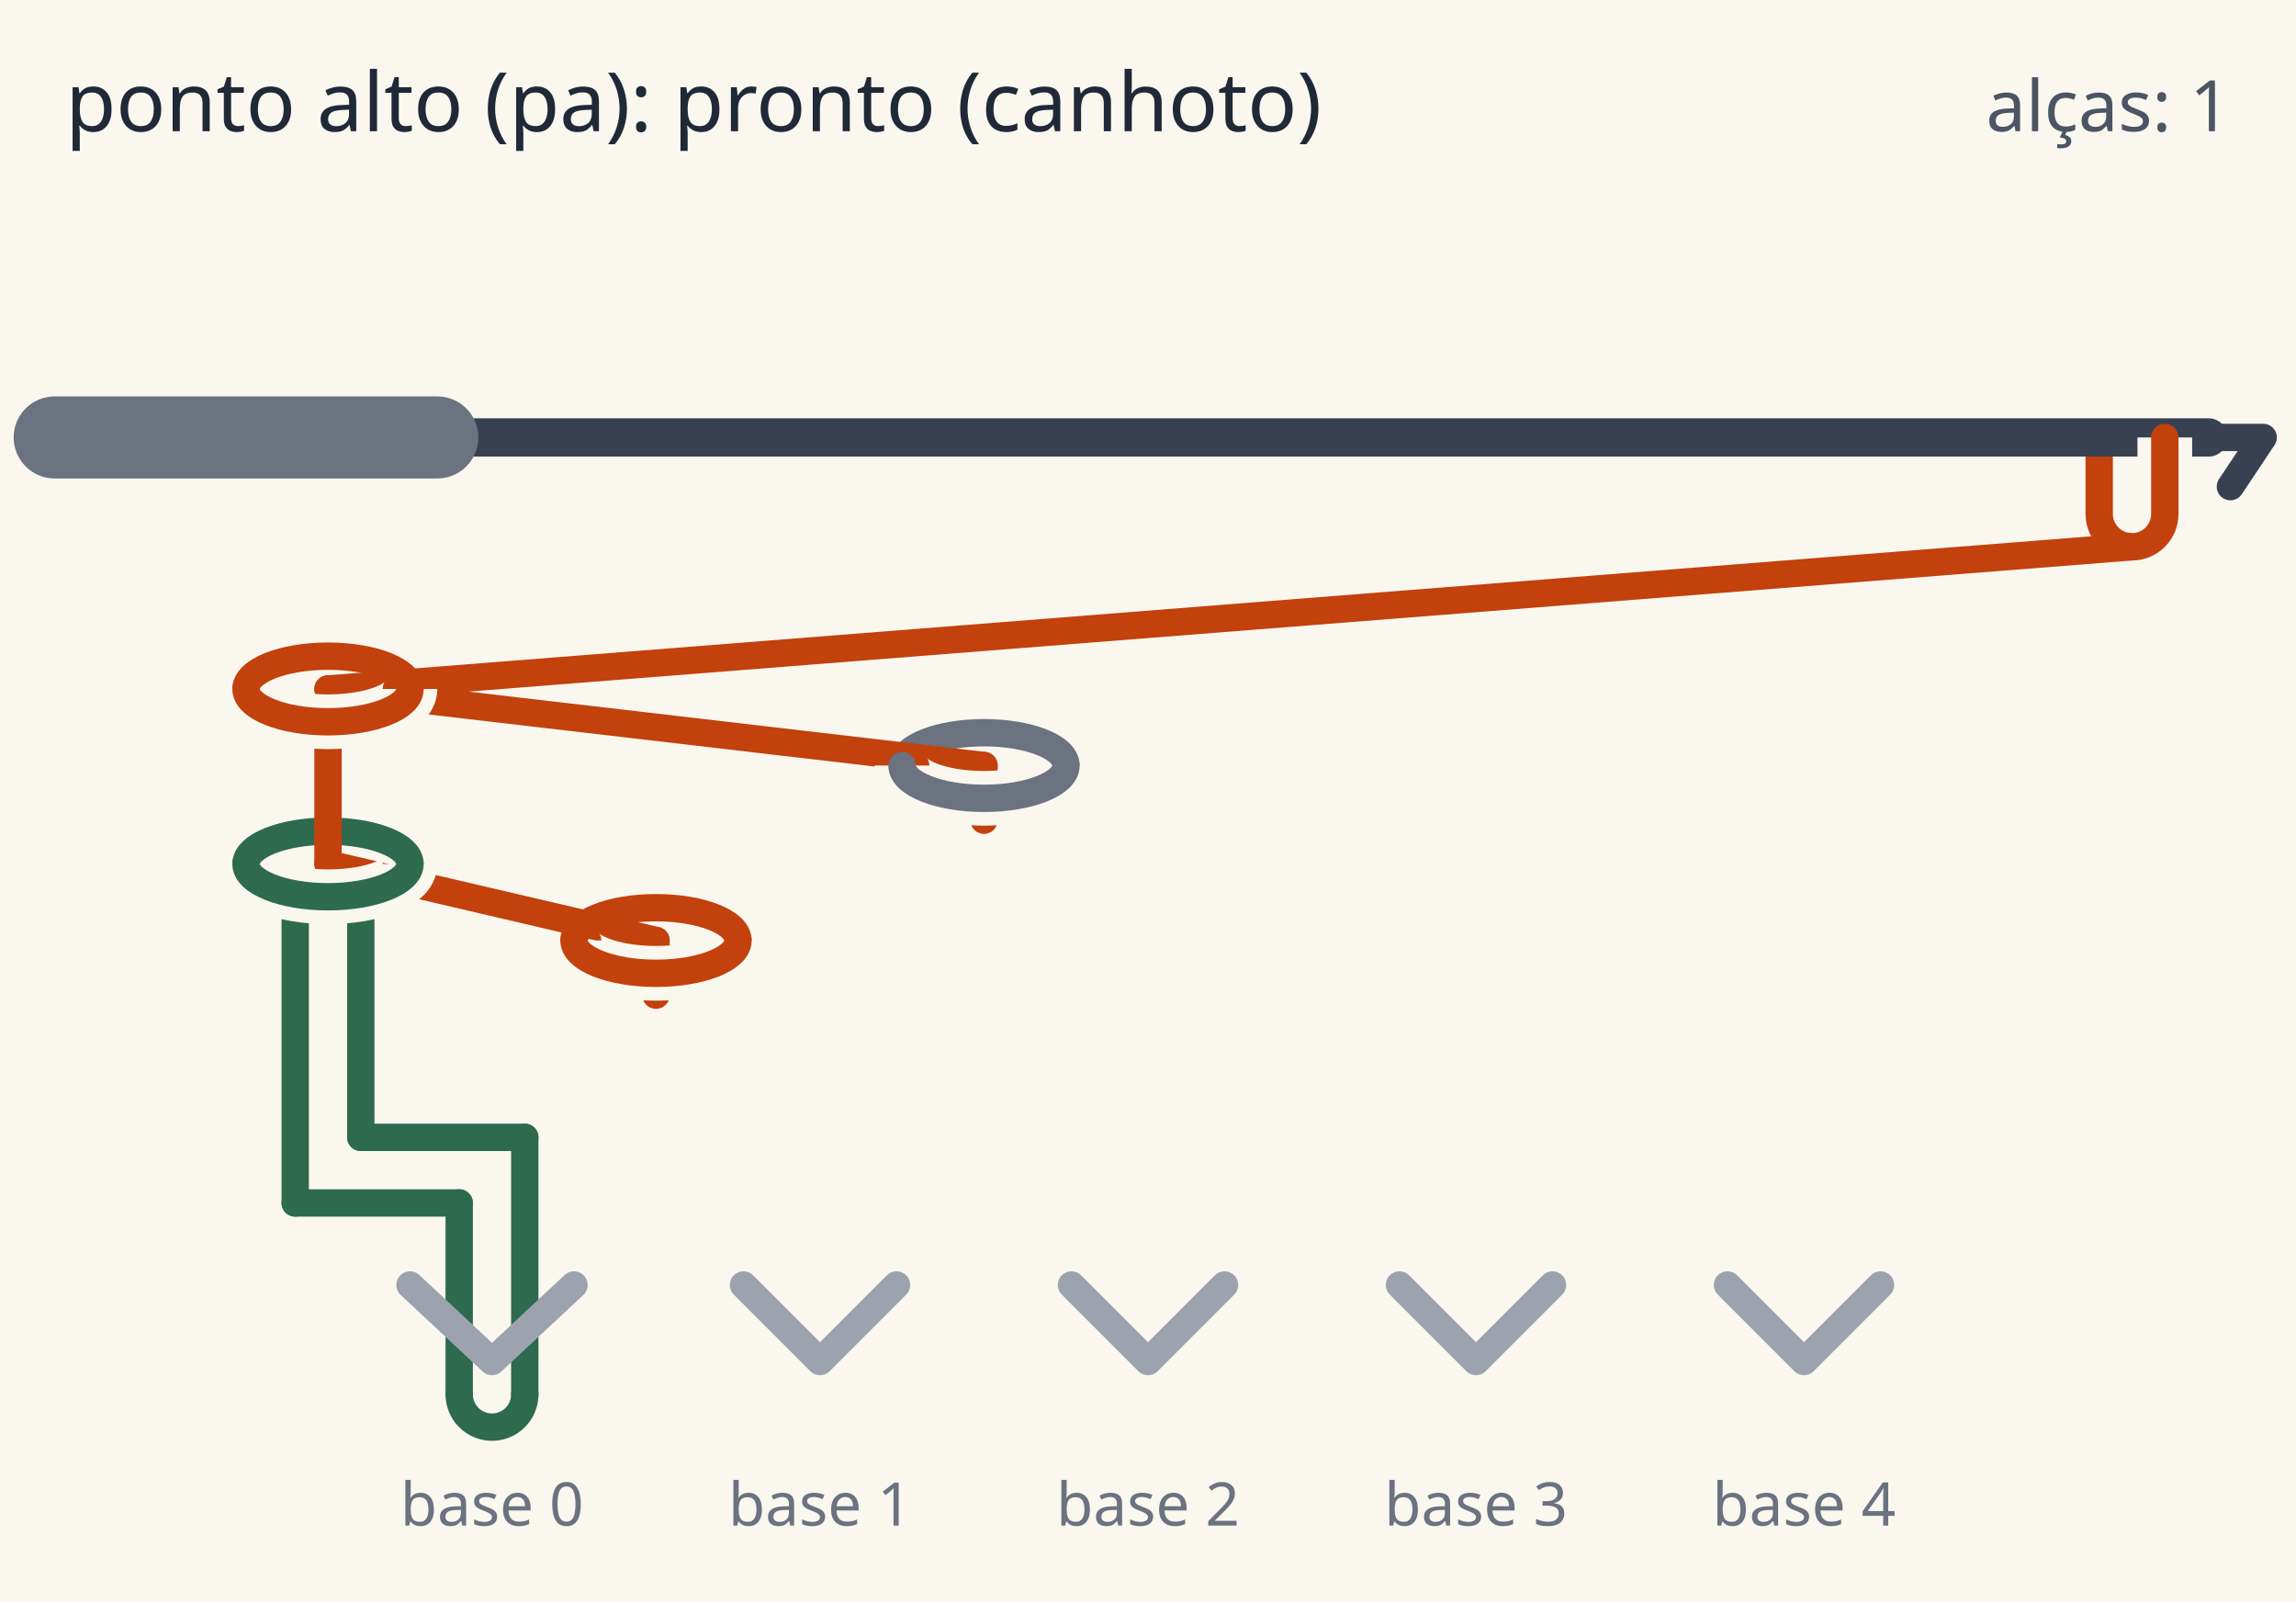
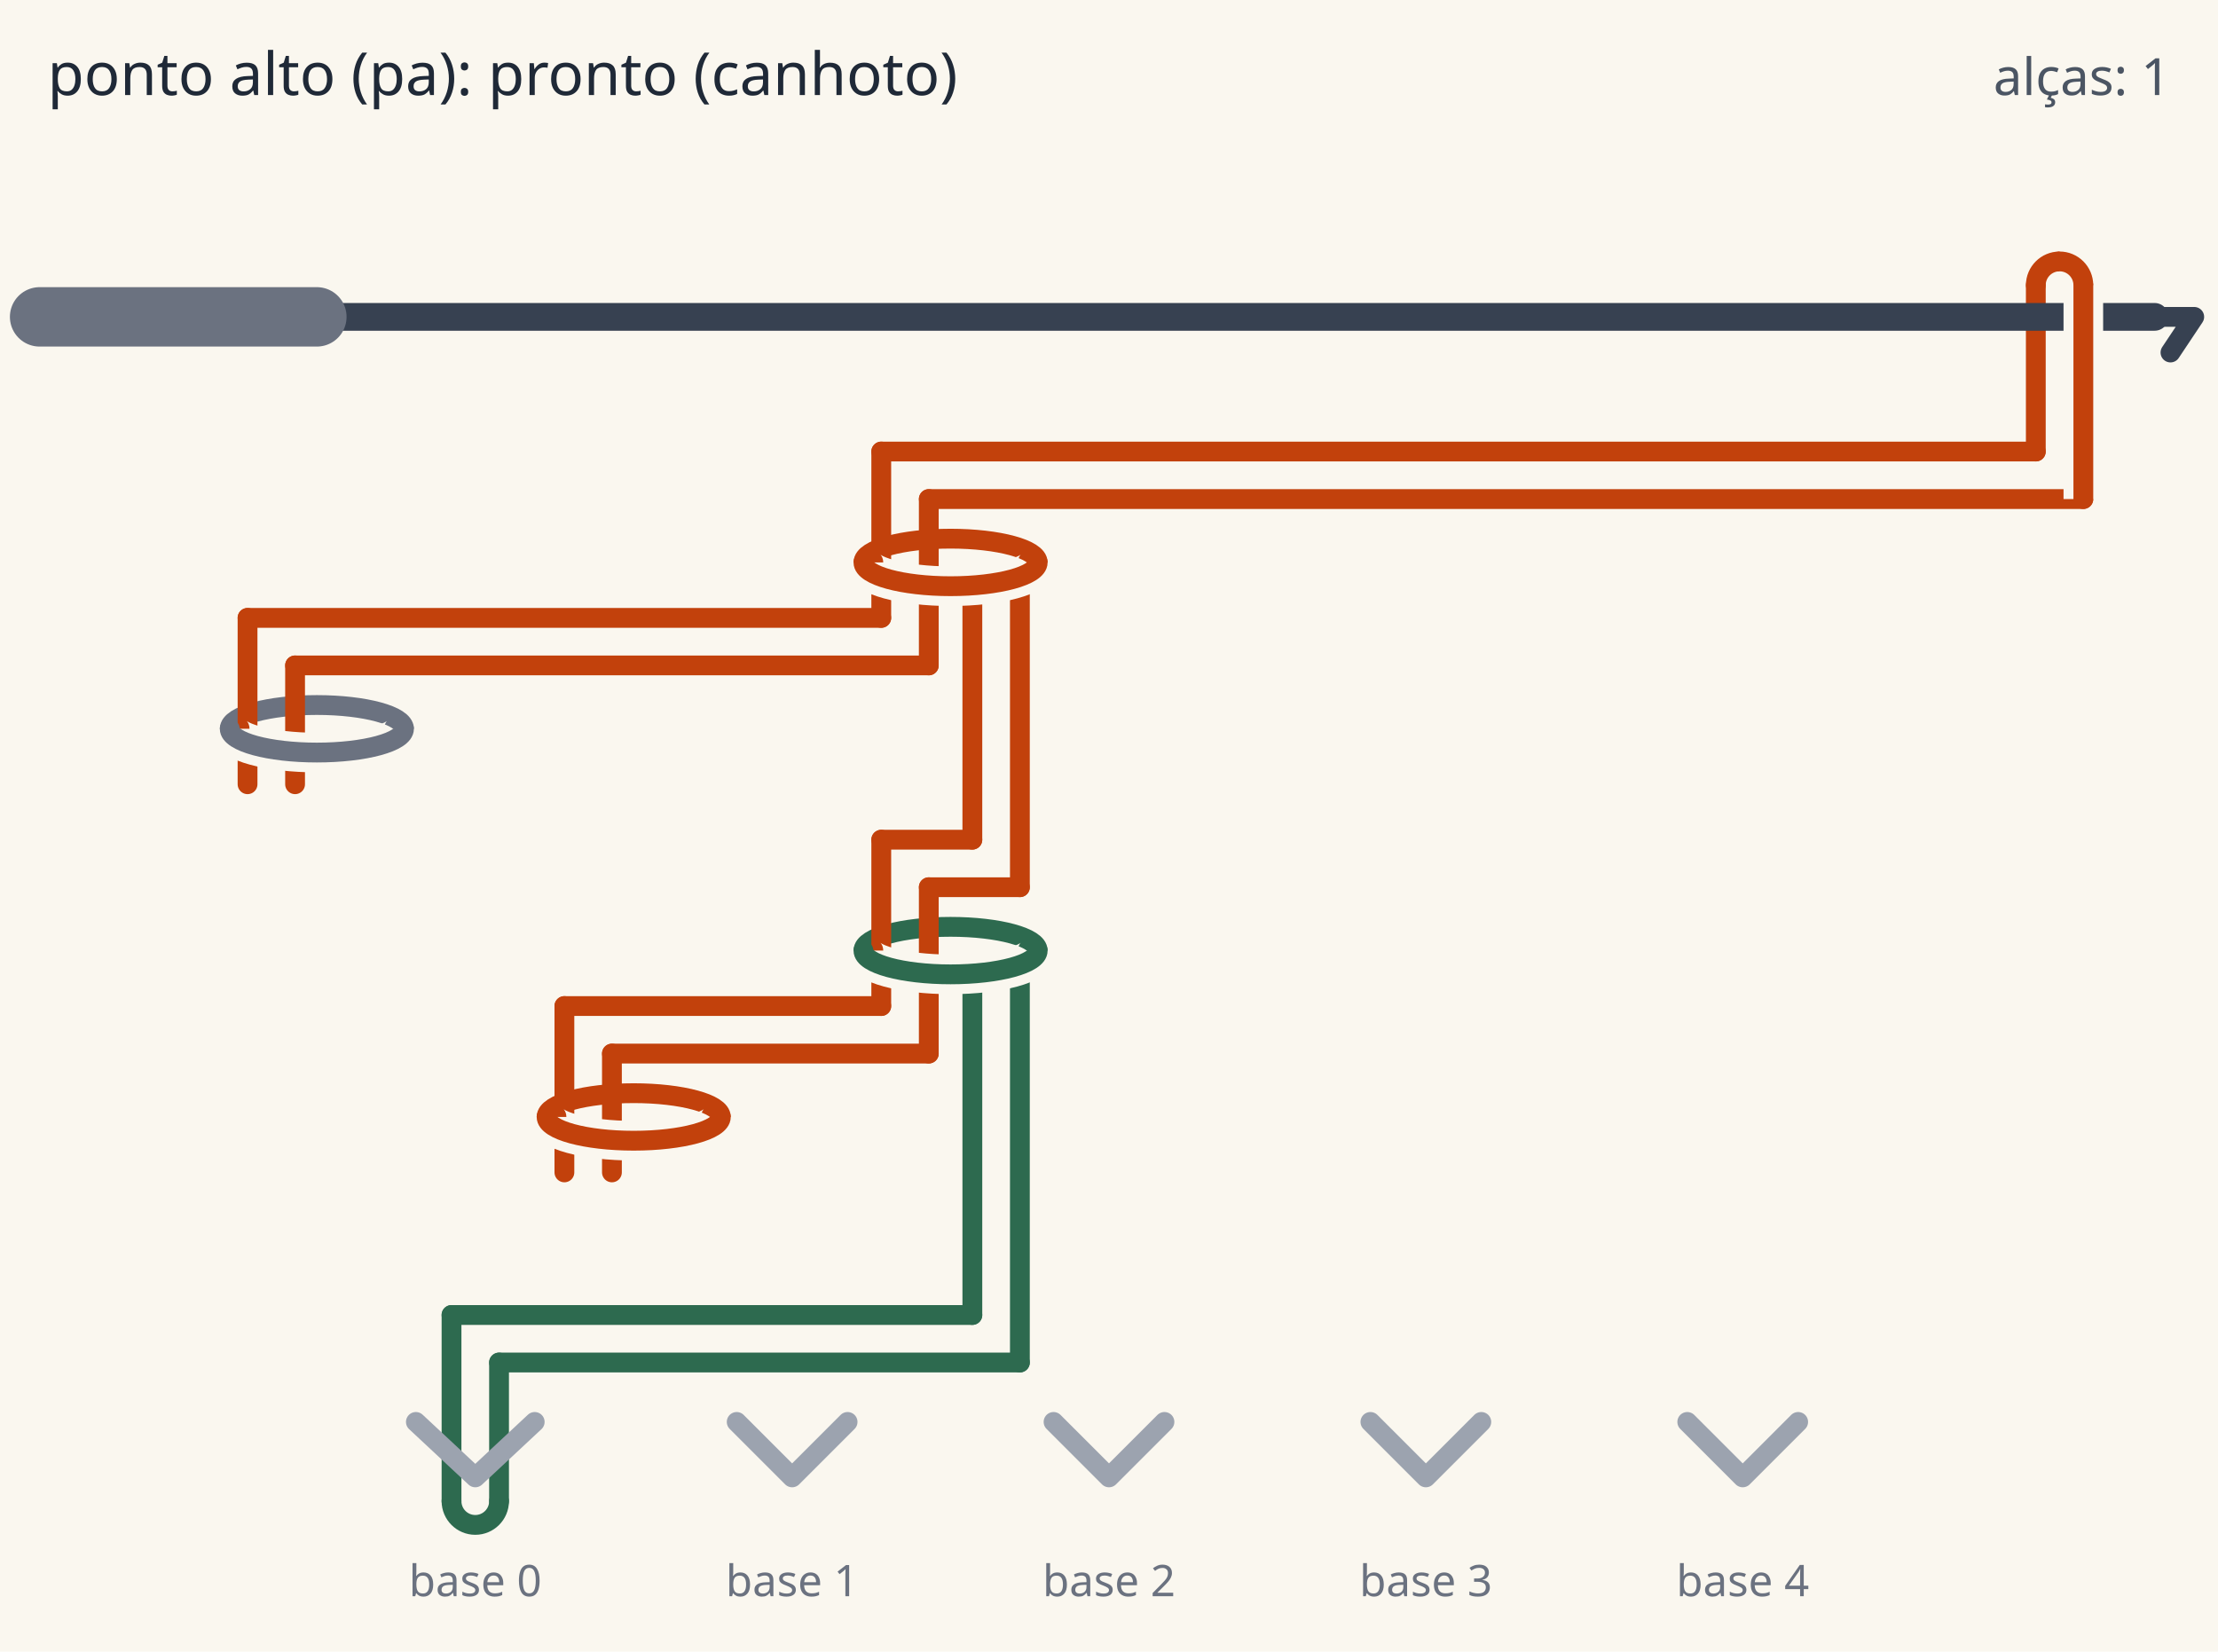
- <svg xmlns="http://www.w3.org/2000/svg" viewBox="0 0 420.0 293.0" width="420.0" height="293.0" font-family="sans-serif">
+ <svg xmlns="http://www.w3.org/2000/svg" viewBox="0 0 560.0 417.0" width="560.0" height="417.0" font-family="sans-serif">
  <rect width="100%" height="100%" fill="#faf7ef" />
  <text x="12" y="24" font-size="15" fill="#1f2937">ponto alto (pa): pronto (canhoto)</text>
-   <text x="408.0" y="24" font-size="13" text-anchor="end" fill="#4b5563">alças: 1</text>
-   <text x="90.0" y="279.0" font-size="11" text-anchor="middle" fill="#6b7280">base 0</text>
-   <text x="150.0" y="279.0" font-size="11" text-anchor="middle" fill="#6b7280">base 1</text>
-   <text x="210.0" y="279.0" font-size="11" text-anchor="middle" fill="#6b7280">base 2</text>
-   <text x="270.0" y="279.0" font-size="11" text-anchor="middle" fill="#6b7280">base 3</text>
-   <text x="330.0" y="279.0" font-size="11" text-anchor="middle" fill="#6b7280">base 4</text>
-   <line data-leg="2" data-base="0" data-side="back" data-seg="0" x1="54.0" y1="164.0" x2="54.0" y2="220.0" stroke="#2d6a4f" stroke-width="5" stroke-linecap="round" />
-   <line data-leg="2" data-base="0" data-side="back" data-seg="1" x1="54.0" y1="220.0" x2="84.0" y2="220.0" stroke="#2d6a4f" stroke-width="5" stroke-linecap="round" />
-   <line data-leg="2" data-base="0" data-side="back" data-seg="2" x1="84.0" y1="220.0" x2="84.0" y2="255.0" stroke="#2d6a4f" stroke-width="5" stroke-linecap="round" />
-   <line data-leg="2" data-base="0" data-side="front" data-seg="0" x1="66.0" y1="164.0" x2="66.0" y2="208.0" stroke="#2d6a4f" stroke-width="5" stroke-linecap="round" />
-   <line data-leg="2" data-base="0" data-side="front" data-seg="1" x1="66.0" y1="208.0" x2="96.0" y2="208.0" stroke="#2d6a4f" stroke-width="5" stroke-linecap="round" />
-   <line data-leg="2" data-base="0" data-side="front" data-seg="2" x1="96.0" y1="208.0" x2="96.0" y2="255.0" stroke="#2d6a4f" stroke-width="5" stroke-linecap="round" />
-   <path data-leg-curve="2" data-base="0" d="M 84.0 255.0 A 6 6 0 0 0 96.0 255.0" fill="none" stroke="#2d6a4f" stroke-width="5" stroke-linecap="round" />
-   <path data-base-top="0" data-cx="90.0" data-hw="15.0" d="M 75.0 235.0 L 90.0 249.0 L 105.0 235.0" fill="none" stroke="#9ca3af" stroke-width="5" stroke-linecap="round" stroke-linejoin="round" />
-   <path data-base-top="1" data-cx="150.0" data-hw="14.0" d="M 136.0 235.0 L 150.0 249.0 L 164.0 235.0" fill="none" stroke="#9ca3af" stroke-width="5" stroke-linecap="round" stroke-linejoin="round" />
-   <path data-base-top="2" data-cx="210.0" data-hw="14.0" d="M 196.0 235.0 L 210.0 249.0 L 224.0 235.0" fill="none" stroke="#9ca3af" stroke-width="5" stroke-linecap="round" stroke-linejoin="round" />
-   <path data-base-top="3" data-cx="270.0" data-hw="14.0" d="M 256.0 235.0 L 270.0 249.0 L 284.0 235.0" fill="none" stroke="#9ca3af" stroke-width="5" stroke-linecap="round" stroke-linejoin="round" />
-   <path data-base-top="4" data-cx="330.0" data-hw="14.0" d="M 316.0 235.0 L 330.0 249.0 L 344.0 235.0" fill="none" stroke="#9ca3af" stroke-width="5" stroke-linecap="round" stroke-linejoin="round" />
-   <path data-loop="0" data-kind="initial" data-on-hook="0" data-part="back" data-cx="180.0" data-cy="140.0" d="M 165.0 140.0 A 15 6 0 0 1 195.0 140.0" fill="none" stroke="#6b7280" stroke-width="5" stroke-linecap="round" />
-   <path data-loop="1" data-kind="yo" data-on-hook="0" data-part="back" data-cx="120.0" data-cy="172.0" d="M 105.0 172.0 A 15 6 0 0 1 135.0 172.0" fill="none" stroke="#c2410c" stroke-width="5" stroke-linecap="round" />
-   <path data-loop="2" data-kind="pulled" data-on-hook="0" data-part="back" data-cx="60.0" data-cy="158.0" d="M 45.0 158.0 A 15 6 0 0 1 75.0 158.0" fill="none" stroke="#2d6a4f" stroke-width="5" stroke-linecap="round" />
-   <path data-loop="3" data-kind="yo" data-on-hook="0" data-part="back" data-cx="60.0" data-cy="126.0" d="M 45.0 126.0 A 15 6 0 0 1 75.0 126.0" fill="none" stroke="#c2410c" stroke-width="5" stroke-linecap="round" />
-   <path data-loop="4" data-kind="yo" data-on-hook="1" data-part="back" data-cx="390.0" data-cy="80.0" d="M 384.0 80.0 L 384.0 94.0 A 6 6 0 0 0 390.0 100.0" fill="none" stroke="#c2410c" stroke-width="5" stroke-linecap="round" />
-   <line data-hook="1" x1="16.0" y1="80" x2="404.0" y2="80" stroke="#374151" stroke-width="7" stroke-linecap="round" />
+   <text x="548.0" y="24" font-size="13" text-anchor="end" fill="#4b5563">alças: 1</text>
+   <text x="120.0" y="403.0" font-size="11" text-anchor="middle" fill="#6b7280">base 0</text>
+   <text x="200.0" y="403.0" font-size="11" text-anchor="middle" fill="#6b7280">base 1</text>
+   <text x="280.0" y="403.0" font-size="11" text-anchor="middle" fill="#6b7280">base 2</text>
+   <text x="360.0" y="403.0" font-size="11" text-anchor="middle" fill="#6b7280">base 3</text>
+   <text x="440.0" y="403.0" font-size="11" text-anchor="middle" fill="#6b7280">base 4</text>
+   <path data-loop="0" data-kind="initial" data-on-hook="0" data-part="back" data-cx="80.0" data-cy="184.0" d="M 58.0 184.0 A 22 6 0 0 1 102.0 184.0" fill="none" stroke="#6b7280" stroke-width="5" stroke-linecap="round" />
+   <path data-loop="1" data-kind="yo" data-on-hook="0" data-part="back" data-cx="160.0" data-cy="282.0" d="M 138.0 282.0 A 22 6 0 0 1 182.0 282.0" fill="none" stroke="#c2410c" stroke-width="5" stroke-linecap="round" />
+   <path data-loop="2" data-kind="pulled" data-on-hook="0" data-part="back" data-cx="240.0" data-cy="240.0" d="M 218.0 240.0 A 22 6 0 0 1 262.0 240.0" fill="none" stroke="#2d6a4f" stroke-width="5" stroke-linecap="round" />
+   <path data-loop="3" data-kind="yo" data-on-hook="0" data-part="back" data-cx="240.0" data-cy="142.0" d="M 218.0 142.0 A 22 6 0 0 1 262.0 142.0" fill="none" stroke="#c2410c" stroke-width="5" stroke-linecap="round" />
+   <path data-bend="4" data-side="back" d="M 514.0 72 A 6 6 0 0 1 520.0 66" fill="none" stroke="#c2410c" stroke-width="5" stroke-linecap="round" />
+   <line data-pair="4" data-side="back" data-seg="0" data-strand="4" data-draw="2" data-loop="4" data-kind="yo" data-on-hook="1" data-part="back" data-cx="520.0" data-cy="80" x1="514.0" y1="72.0" x2="514.0" y2="114.0" stroke="#c2410c" stroke-width="5" stroke-linecap="round" />
+   <line data-hook="1" x1="16.0" y1="80" x2="544.0" y2="80" stroke="#374151" stroke-width="7" stroke-linecap="round" />
  <line data-hook-handle="1" x1="10.0" y1="80" x2="80.0" y2="80" stroke="#6b7280" stroke-width="15" stroke-linecap="round" />
-   <path data-hook-tip="1" d="M 402.0 80 L 414.0 80 L 408.0 89" fill="none" stroke="#374151" stroke-width="5" stroke-linecap="round" stroke-linejoin="round" />
-   <line data-strand="3" data-draw="1" data-through="2" x1="60.0" y1="132.0" x2="60.0" y2="158.0" stroke="#c2410c" stroke-width="5" stroke-linecap="round" />
-   <line data-strand="3" data-draw="1" data-through="1" x1="60.0" y1="158.0" x2="120.0" y2="172.0" stroke="#c2410c" stroke-width="5" stroke-linecap="round" />
-   <line data-strand="3" data-draw="1" data-exit="1" x1="120.0" y1="172.0" x2="120.0" y2="182.0" stroke="#c2410c" stroke-width="5" stroke-linecap="round" />
-   <line data-strand="4" data-draw="2" data-through="3" x1="390.0" y1="100.0" x2="60.0" y2="126.0" stroke="#c2410c" stroke-width="5" stroke-linecap="round" />
-   <line data-strand="4" data-draw="2" data-through="0" x1="60.0" y1="126.0" x2="180.0" y2="140.0" stroke="#c2410c" stroke-width="5" stroke-linecap="round" />
-   <line data-strand="4" data-draw="2" data-exit="1" x1="180.0" y1="140.0" x2="180.0" y2="150.0" stroke="#c2410c" stroke-width="5" stroke-linecap="round" />
-   <path d="M 165.0 140.0 A 15 6 0 0 0 195.0 140.0" fill="none" stroke="#faf7ef" stroke-width="10" stroke-linecap="butt" />
-   <path data-loop="0" data-kind="initial" data-on-hook="0" data-part="front" data-cx="180.0" data-cy="140.0" d="M 165.0 140.0 A 15 6 0 0 0 195.0 140.0" fill="none" stroke="#6b7280" stroke-width="5" stroke-linecap="round" />
-   <path d="M 105.0 172.0 A 15 6 0 0 0 135.0 172.0" fill="none" stroke="#faf7ef" stroke-width="10" stroke-linecap="butt" />
-   <path data-loop="1" data-kind="yo" data-on-hook="0" data-part="front" data-cx="120.0" data-cy="172.0" d="M 105.0 172.0 A 15 6 0 0 0 135.0 172.0" fill="none" stroke="#c2410c" stroke-width="5" stroke-linecap="round" />
-   <path d="M 45.0 158.0 A 15 6 0 0 0 75.0 158.0" fill="none" stroke="#faf7ef" stroke-width="10" stroke-linecap="butt" />
-   <path data-loop="2" data-kind="pulled" data-on-hook="0" data-part="front" data-cx="60.0" data-cy="158.0" d="M 45.0 158.0 A 15 6 0 0 0 75.0 158.0" fill="none" stroke="#2d6a4f" stroke-width="5" stroke-linecap="round" />
-   <path d="M 45.0 126.0 A 15 6 0 0 0 75.0 126.0" fill="none" stroke="#faf7ef" stroke-width="10" stroke-linecap="butt" />
-   <path data-loop="3" data-kind="yo" data-on-hook="0" data-part="front" data-cx="60.0" data-cy="126.0" d="M 45.0 126.0 A 15 6 0 0 0 75.0 126.0" fill="none" stroke="#c2410c" stroke-width="5" stroke-linecap="round" />
-   <path d="M 390.0 100.0 A 6 6 0 0 0 396.0 94.0 L 396.0 80.0" fill="none" stroke="#faf7ef" stroke-width="10" stroke-linecap="butt" />
-   <path data-loop="4" data-kind="yo" data-on-hook="1" data-part="front" data-cx="390.0" data-cy="80.0" d="M 390.0 100.0 A 6 6 0 0 0 396.0 94.0 L 396.0 80.0" fill="none" stroke="#c2410c" stroke-width="5" stroke-linecap="round" />
+   <path data-hook-tip="1" d="M 542.0 80 L 554.0 80 L 548.0 89" fill="none" stroke="#374151" stroke-width="5" stroke-linecap="round" stroke-linejoin="round" />
+   <line data-pair="2" data-side="back" data-seg="0" data-leg="2" data-base="0" x1="245.5" y1="246.0" x2="245.5" y2="332.0" stroke="#2d6a4f" stroke-width="5" stroke-linecap="round" />
+   <line data-pair="2" data-side="back" data-seg="1" data-leg="2" data-base="0" x1="245.5" y1="332.0" x2="114.0" y2="332.0" stroke="#2d6a4f" stroke-width="5" stroke-linecap="round" />
+   <line data-pair="2" data-side="back" data-seg="2" data-leg="2" data-base="0" x1="114.0" y1="332.0" x2="114.0" y2="379.0" stroke="#2d6a4f" stroke-width="5" stroke-linecap="round" />
+   <line data-pair="2" data-side="front" data-seg="0" data-leg="2" data-base="0" x1="257.5" y1="246.0" x2="257.5" y2="344.0" stroke="#2d6a4f" stroke-width="5" stroke-linecap="round" />
+   <line data-pair="2" data-side="front" data-seg="1" data-leg="2" data-base="0" x1="257.5" y1="344.0" x2="126.0" y2="344.0" stroke="#2d6a4f" stroke-width="5" stroke-linecap="round" />
+   <line data-pair="2" data-side="front" data-seg="2" data-leg="2" data-base="0" x1="126.0" y1="344.0" x2="126.0" y2="379.0" stroke="#2d6a4f" stroke-width="5" stroke-linecap="round" />
+   <line data-pair="3" data-side="back" data-seg="0" data-strand="3" data-draw="1" x1="245.5" y1="148.0" x2="245.5" y2="212.0" stroke="#c2410c" stroke-width="5" stroke-linecap="round" />
+   <line data-pair="3" data-side="back" data-seg="1" data-strand="3" data-draw="1" x1="245.5" y1="212.0" x2="222.5" y2="212.0" stroke="#c2410c" stroke-width="5" stroke-linecap="round" />
+   <line data-pair="3" data-side="back" data-seg="2" data-strand="3" data-draw="1" data-through="2" x1="222.5" y1="212.0" x2="222.5" y2="254.0" stroke="#c2410c" stroke-width="5" stroke-linecap="round" />
+   <line data-pair="3" data-side="back" data-seg="3" data-strand="3" data-draw="1" x1="222.5" y1="254.0" x2="142.5" y2="254.0" stroke="#c2410c" stroke-width="5" stroke-linecap="round" />
+   <line data-pair="3" data-side="back" data-seg="4" data-strand="3" data-draw="1" data-through="1" x1="142.5" y1="254.0" x2="142.5" y2="296.0" stroke="#c2410c" stroke-width="5" stroke-linecap="round" />
+   <line data-pair="3" data-side="front" data-seg="0" data-strand="3" data-draw="1" x1="257.5" y1="148.0" x2="257.5" y2="224.0" stroke="#c2410c" stroke-width="5" stroke-linecap="round" />
+   <line data-pair="3" data-side="front" data-seg="1" data-strand="3" data-draw="1" x1="257.5" y1="224.0" x2="234.5" y2="224.0" stroke="#c2410c" stroke-width="5" stroke-linecap="round" />
+   <line data-pair="3" data-side="front" data-seg="2" data-strand="3" data-draw="1" data-through="2" x1="234.5" y1="224.0" x2="234.5" y2="266.0" stroke="#c2410c" stroke-width="5" stroke-linecap="round" />
+   <line data-pair="3" data-side="front" data-seg="3" data-strand="3" data-draw="1" x1="234.5" y1="266.0" x2="154.5" y2="266.0" stroke="#c2410c" stroke-width="5" stroke-linecap="round" />
+   <line data-pair="3" data-side="front" data-seg="4" data-strand="3" data-draw="1" data-through="1" x1="154.5" y1="266.0" x2="154.5" y2="296.0" stroke="#c2410c" stroke-width="5" stroke-linecap="round" />
+   <line data-pair="4" data-side="back" data-seg="1" data-strand="4" data-draw="2" x1="514.0" y1="114.0" x2="222.5" y2="114.0" stroke="#c2410c" stroke-width="5" stroke-linecap="round" />
+   <line data-pair="4" data-side="back" data-seg="2" data-strand="4" data-draw="2" data-through="3" x1="222.5" y1="114.0" x2="222.5" y2="156.0" stroke="#c2410c" stroke-width="5" stroke-linecap="round" />
+   <line data-pair="4" data-side="back" data-seg="3" data-strand="4" data-draw="2" x1="222.5" y1="156.0" x2="62.5" y2="156.0" stroke="#c2410c" stroke-width="5" stroke-linecap="round" />
+   <line data-pair="4" data-side="back" data-seg="4" data-strand="4" data-draw="2" data-through="0" x1="62.5" y1="156.0" x2="62.5" y2="198.0" stroke="#c2410c" stroke-width="5" stroke-linecap="round" />
+   <line data-pair="4" data-side="front" data-seg="1" data-strand="4" data-draw="2" x1="526.0" y1="126.0" x2="234.5" y2="126.0" stroke="#c2410c" stroke-width="5" stroke-linecap="round" />
+   <line data-pair="4" data-side="front" data-seg="2" data-strand="4" data-draw="2" data-through="3" x1="234.5" y1="126.0" x2="234.5" y2="168.0" stroke="#c2410c" stroke-width="5" stroke-linecap="round" />
+   <line data-pair="4" data-side="front" data-seg="3" data-strand="4" data-draw="2" x1="234.5" y1="168.0" x2="74.5" y2="168.0" stroke="#c2410c" stroke-width="5" stroke-linecap="round" />
+   <line data-pair="4" data-side="front" data-seg="4" data-strand="4" data-draw="2" data-through="0" x1="74.5" y1="168.0" x2="74.5" y2="198.0" stroke="#c2410c" stroke-width="5" stroke-linecap="round" />
+   <path data-leg-curve="2" data-base="0" d="M 114.0 379.0 A 6 6 0 0 0 126.0 379.0" fill="none" stroke="#2d6a4f" stroke-width="5" stroke-linecap="round" />
+   <path data-base-top="0" data-cx="120.0" data-hw="15.0" d="M 105.0 359.0 L 120.0 373.0 L 135.0 359.0" fill="none" stroke="#9ca3af" stroke-width="5" stroke-linecap="round" stroke-linejoin="round" />
+   <path data-base-top="1" data-cx="200.0" data-hw="14.0" d="M 186.0 359.0 L 200.0 373.0 L 214.0 359.0" fill="none" stroke="#9ca3af" stroke-width="5" stroke-linecap="round" stroke-linejoin="round" />
+   <path data-base-top="2" data-cx="280.0" data-hw="14.0" d="M 266.0 359.0 L 280.0 373.0 L 294.0 359.0" fill="none" stroke="#9ca3af" stroke-width="5" stroke-linecap="round" stroke-linejoin="round" />
+   <path data-base-top="3" data-cx="360.0" data-hw="14.0" d="M 346.0 359.0 L 360.0 373.0 L 374.0 359.0" fill="none" stroke="#9ca3af" stroke-width="5" stroke-linecap="round" stroke-linejoin="round" />
+   <path data-base-top="4" data-cx="440.0" data-hw="14.0" d="M 426.0 359.0 L 440.0 373.0 L 454.0 359.0" fill="none" stroke="#9ca3af" stroke-width="5" stroke-linecap="round" stroke-linejoin="round" />
+   <path d="M 58.0 184.0 A 22 6 0 0 0 102.0 184.0" fill="none" stroke="#faf7ef" stroke-width="10" stroke-linecap="butt" />
+   <path data-loop="0" data-kind="initial" data-on-hook="0" data-part="front" data-cx="80.0" data-cy="184.0" d="M 58.0 184.0 A 22 6 0 0 0 102.0 184.0" fill="none" stroke="#6b7280" stroke-width="5" stroke-linecap="round" />
+   <path d="M 138.0 282.0 A 22 6 0 0 0 182.0 282.0" fill="none" stroke="#faf7ef" stroke-width="10" stroke-linecap="butt" />
+   <path data-loop="1" data-kind="yo" data-on-hook="0" data-part="front" data-cx="160.0" data-cy="282.0" d="M 138.0 282.0 A 22 6 0 0 0 182.0 282.0" fill="none" stroke="#c2410c" stroke-width="5" stroke-linecap="round" />
+   <path d="M 218.0 240.0 A 22 6 0 0 0 262.0 240.0" fill="none" stroke="#faf7ef" stroke-width="10" stroke-linecap="butt" />
+   <path data-loop="2" data-kind="pulled" data-on-hook="0" data-part="front" data-cx="240.0" data-cy="240.0" d="M 218.0 240.0 A 22 6 0 0 0 262.0 240.0" fill="none" stroke="#2d6a4f" stroke-width="5" stroke-linecap="round" />
+   <path d="M 218.0 142.0 A 22 6 0 0 0 262.0 142.0" fill="none" stroke="#faf7ef" stroke-width="10" stroke-linecap="butt" />
+   <path data-loop="3" data-kind="yo" data-on-hook="0" data-part="front" data-cx="240.0" data-cy="142.0" d="M 218.0 142.0 A 22 6 0 0 0 262.0 142.0" fill="none" stroke="#c2410c" stroke-width="5" stroke-linecap="round" />
+   <path d="M 520.0 66 A 6 6 0 0 1 526.0 72" stroke="#faf7ef" stroke-width="10" stroke-linecap="butt" fill="none" />
+   <path data-bend="4" data-side="front" d="M 520.0 66 A 6 6 0 0 1 526.0 72" fill="none" stroke="#c2410c" stroke-width="5" stroke-linecap="round" />
+   <line x1="526.0" y1="72.0" x2="526.0" y2="126.0" stroke="#faf7ef" stroke-width="10" stroke-linecap="butt" fill="none" />
+   <line data-pair="4" data-side="front" data-seg="0" data-strand="4" data-draw="2" data-loop="4" data-kind="yo" data-on-hook="1" data-part="front" data-cx="520.0" data-cy="80" x1="526.0" y1="72.0" x2="526.0" y2="126.0" stroke="#c2410c" stroke-width="5" stroke-linecap="round" />
</svg>
